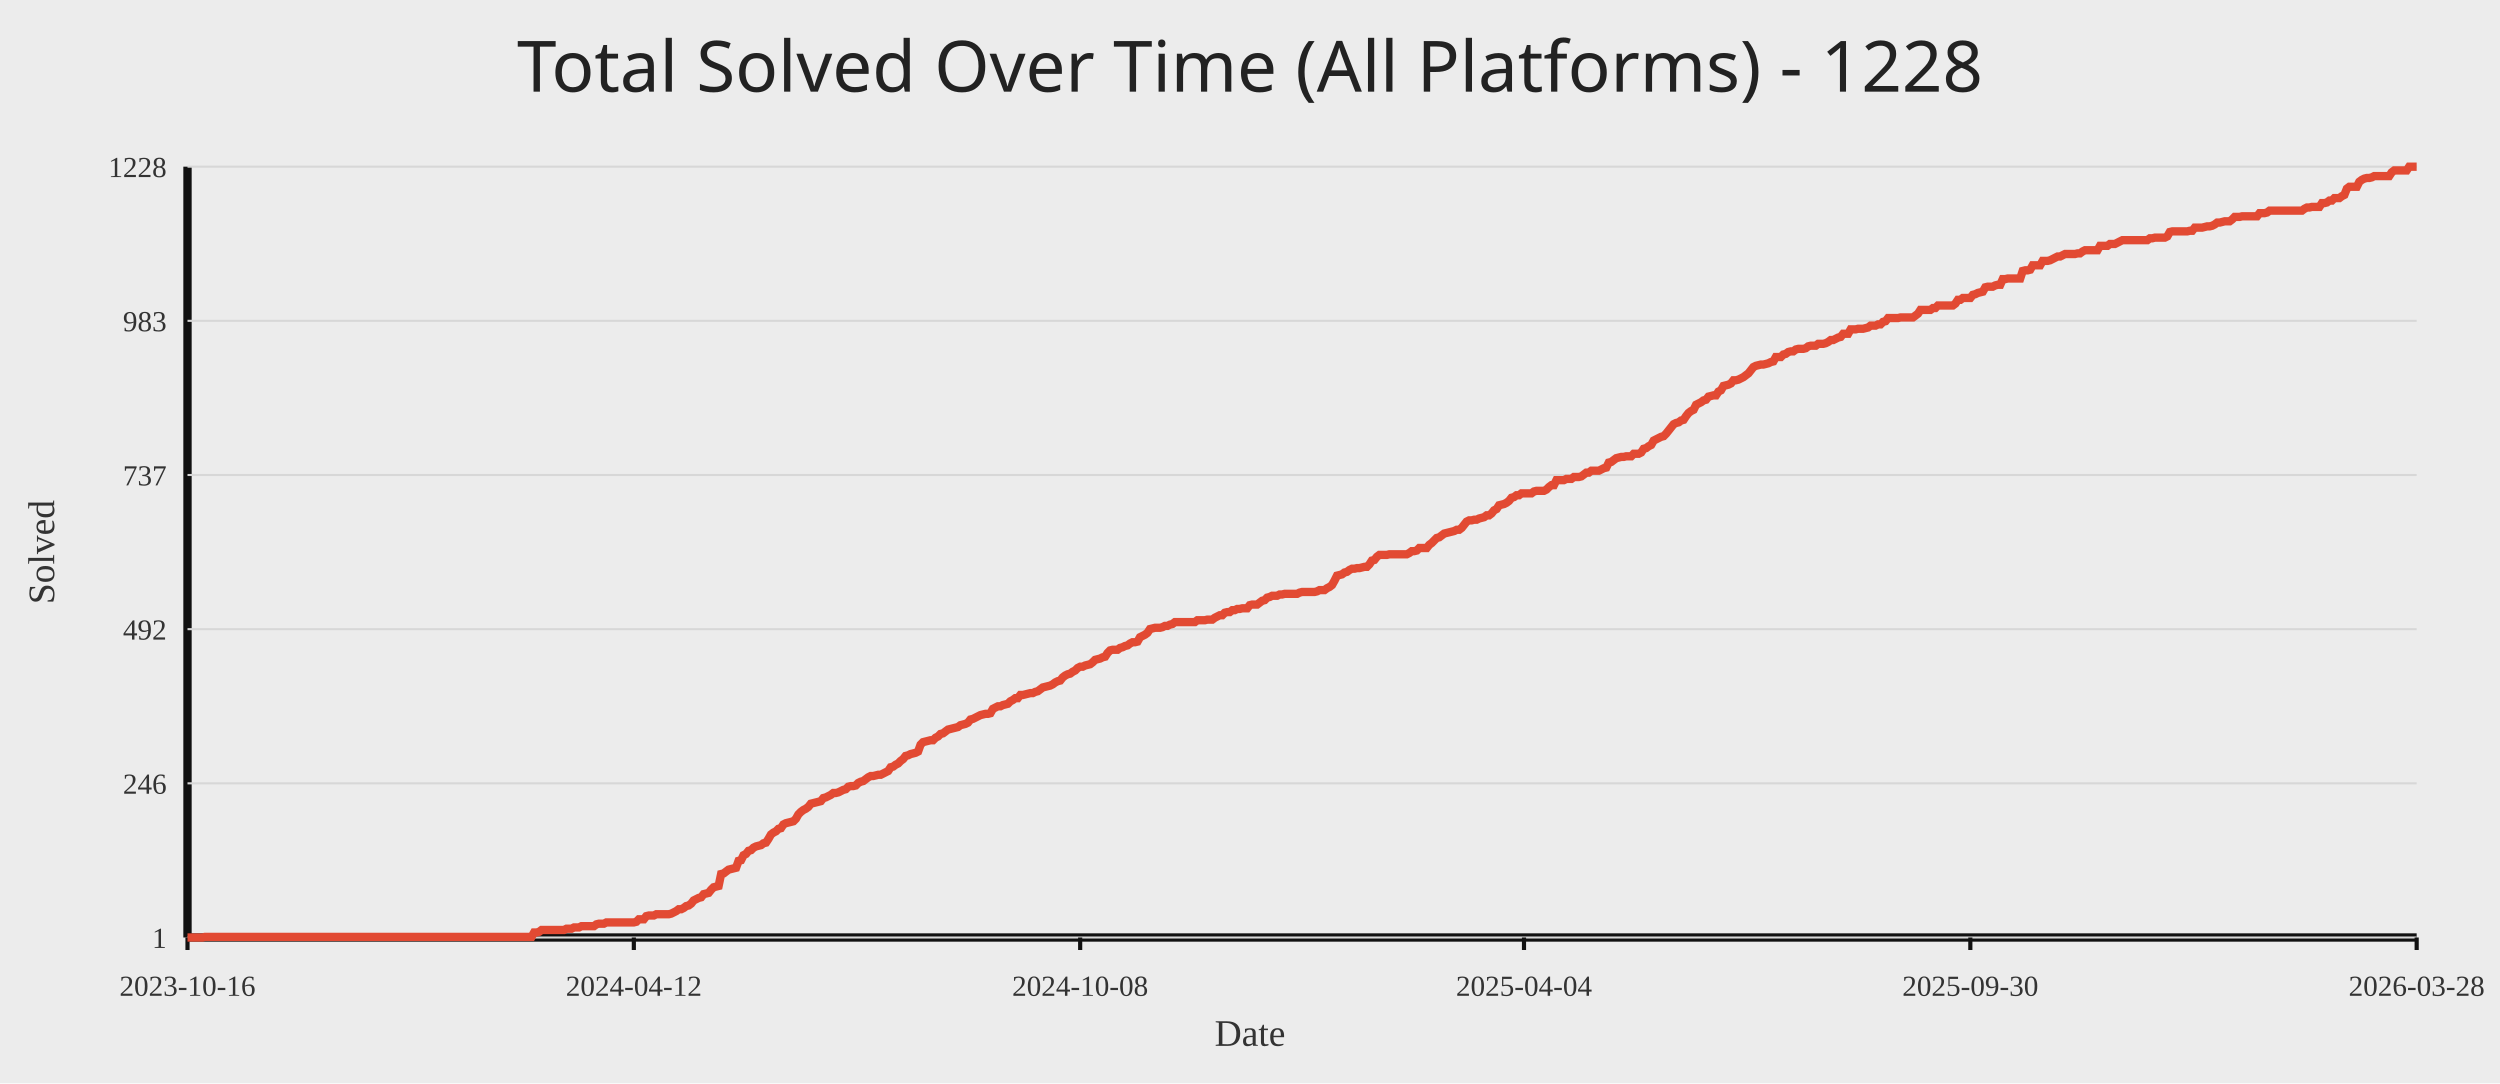
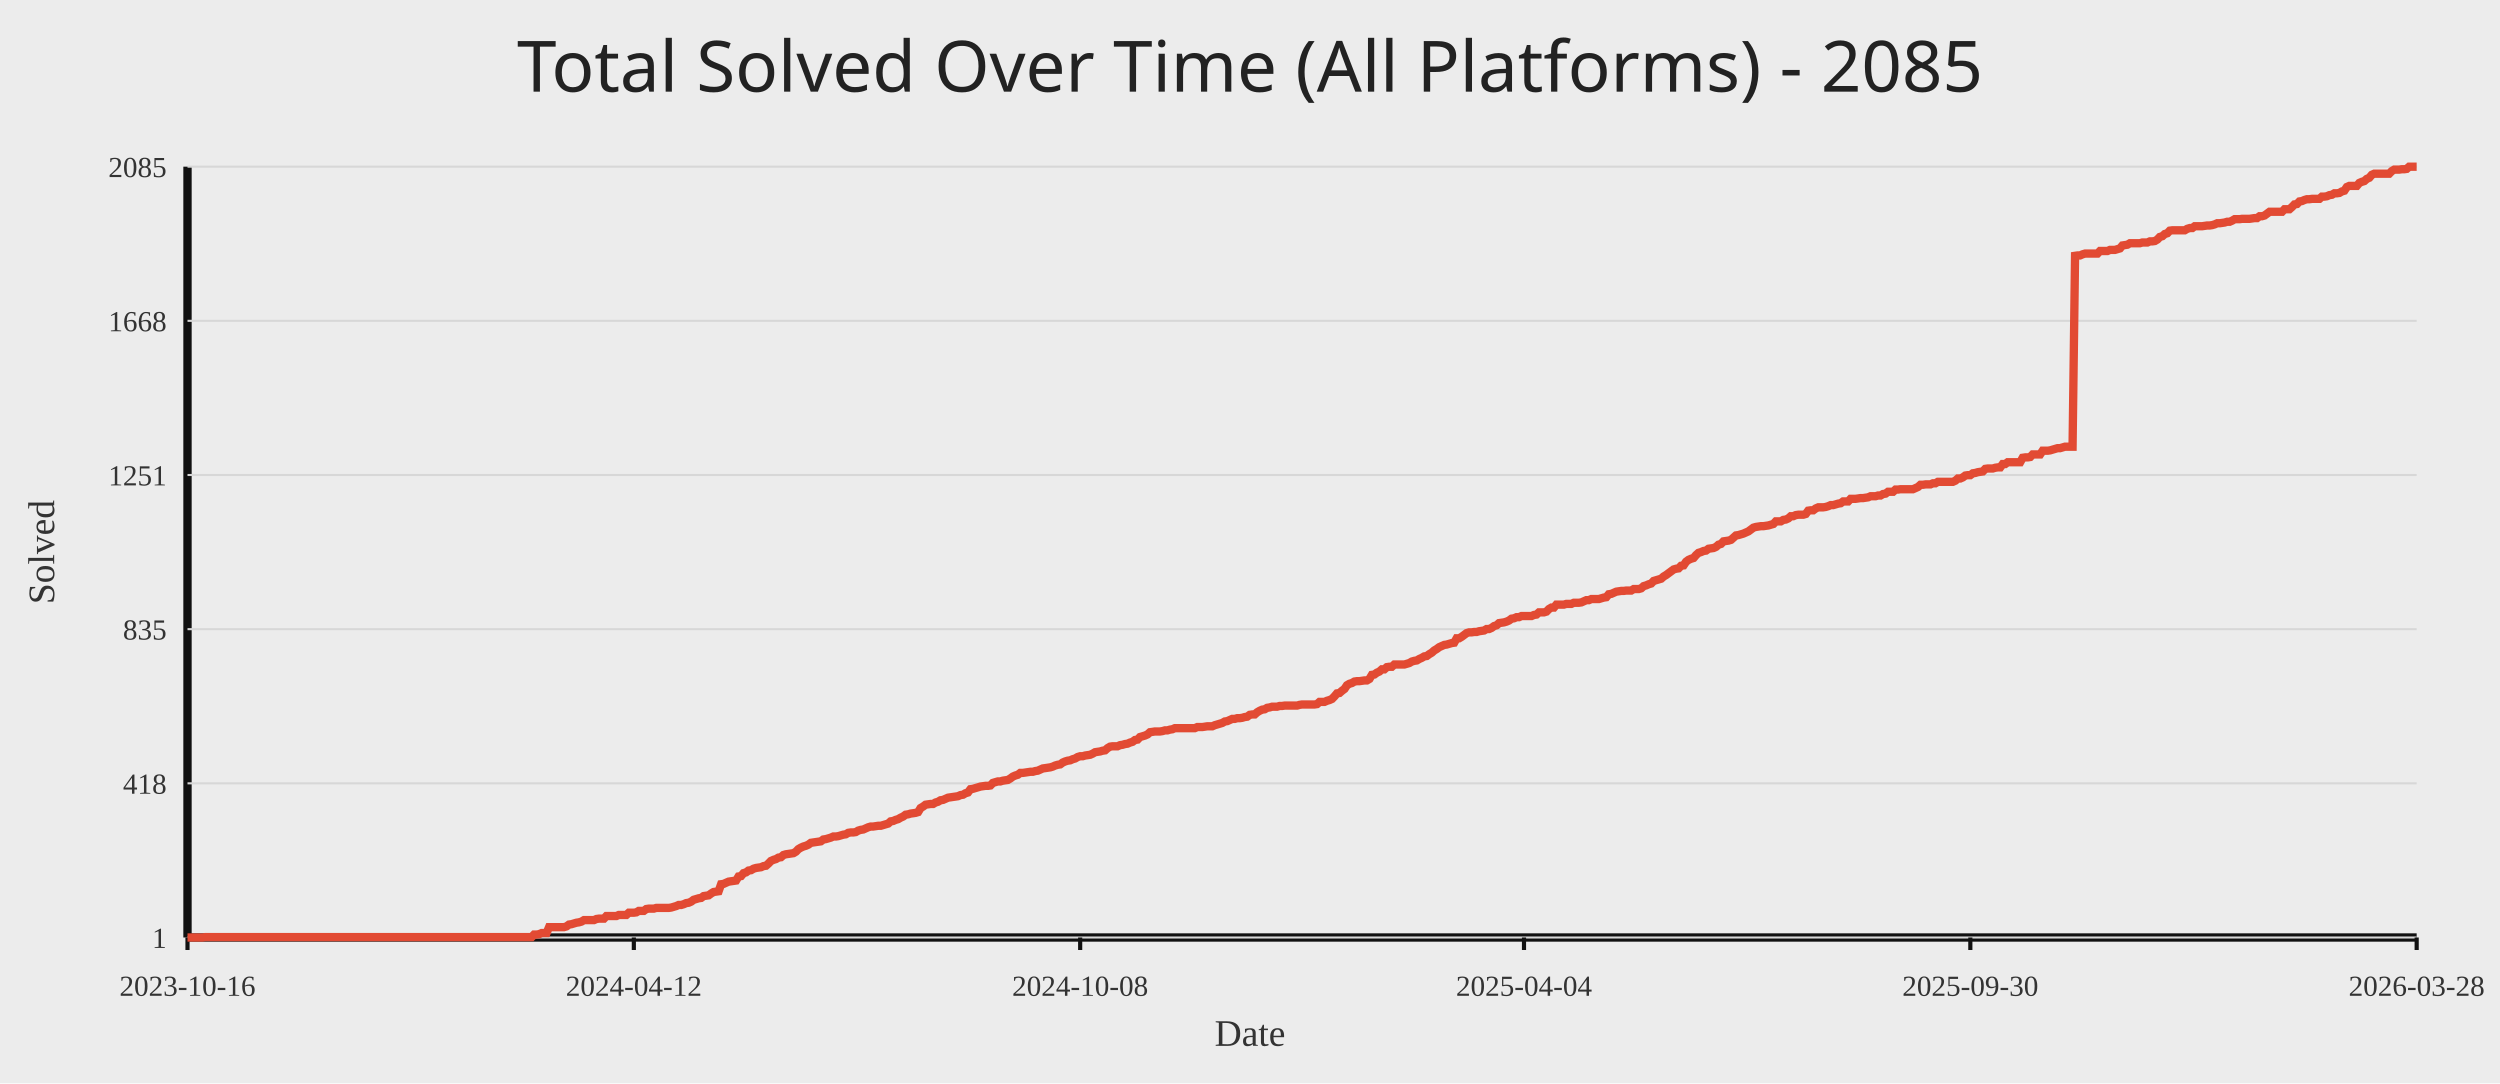
<svg xmlns="http://www.w3.org/2000/svg" width="1200" height="520">
  <rect width="100%" height="100%" fill="#ececec" />
-   <text x="50%" y="44" text-anchor="middle" fill="#222" font-size="34" font-family="Comic Sans MS, Segoe UI">Total Solved Over Time (All Platforms) - 1228</text>
+   <text x="50%" y="44" text-anchor="middle" fill="#222" font-size="34" font-family="Comic Sans MS, Segoe UI">Total Solved Over Time (All Platforms) - 2085</text>
  <line x1="90" y1="450" x2="1160" y2="450" stroke="#111" stroke-width="4" />
  <line x1="90" y1="80" x2="90" y2="450" stroke="#111" stroke-width="4" />
  <line x1="90" y1="450.00" x2="1160" y2="450.00" stroke="#d7d7d7" stroke-width="1" />
  <text x="80" y="455.00" text-anchor="end" fill="#333" font-size="14">1</text>
  <line x1="90" y1="376.00" x2="1160" y2="376.00" stroke="#d7d7d7" stroke-width="1" />
-   <text x="80" y="381.00" text-anchor="end" fill="#333" font-size="14">246</text>
+   <text x="80" y="381.00" text-anchor="end" fill="#333" font-size="14">418</text>
  <line x1="90" y1="302.00" x2="1160" y2="302.00" stroke="#d7d7d7" stroke-width="1" />
-   <text x="80" y="307.00" text-anchor="end" fill="#333" font-size="14">492</text>
+   <text x="80" y="307.00" text-anchor="end" fill="#333" font-size="14">835</text>
  <line x1="90" y1="228.00" x2="1160" y2="228.00" stroke="#d7d7d7" stroke-width="1" />
-   <text x="80" y="233.00" text-anchor="end" fill="#333" font-size="14">737</text>
+   <text x="80" y="233.00" text-anchor="end" fill="#333" font-size="14">1251</text>
  <line x1="90" y1="154.00" x2="1160" y2="154.00" stroke="#d7d7d7" stroke-width="1" />
-   <text x="80" y="159.00" text-anchor="end" fill="#333" font-size="14">983</text>
+   <text x="80" y="159.00" text-anchor="end" fill="#333" font-size="14">1668</text>
  <line x1="90" y1="80.00" x2="1160" y2="80.00" stroke="#d7d7d7" stroke-width="1" />
-   <text x="80" y="85.00" text-anchor="end" fill="#333" font-size="14">1228</text>
+   <text x="80" y="85.00" text-anchor="end" fill="#333" font-size="14">2085</text>
  <line x1="90.00" y1="450" x2="90.00" y2="456" stroke="#111" stroke-width="2" />
  <text x="90.00" y="478" text-anchor="middle" fill="#333" font-size="14">2023-10-16</text>
  <line x1="304.24" y1="450" x2="304.24" y2="456" stroke="#111" stroke-width="2" />
  <text x="304.24" y="478" text-anchor="middle" fill="#333" font-size="14">2024-04-12</text>
  <line x1="518.48" y1="450" x2="518.48" y2="456" stroke="#111" stroke-width="2" />
  <text x="518.48" y="478" text-anchor="middle" fill="#333" font-size="14">2024-10-08</text>
  <line x1="731.52" y1="450" x2="731.52" y2="456" stroke="#111" stroke-width="2" />
  <text x="731.52" y="478" text-anchor="middle" fill="#333" font-size="14">2025-04-04</text>
  <line x1="945.76" y1="450" x2="945.76" y2="456" stroke="#111" stroke-width="2" />
  <text x="945.76" y="478" text-anchor="middle" fill="#333" font-size="14">2025-09-30</text>
  <line x1="1160.00" y1="450" x2="1160.00" y2="456" stroke="#111" stroke-width="2" />
  <text x="1160.00" y="478" text-anchor="middle" fill="#333" font-size="14">2026-03-28</text>
-   <polyline fill="none" stroke="#e24a33" stroke-width="4" points="90.00,450.00 91.20,450.00 92.39,450.00 93.59,450.00 94.79,450.00 95.98,450.00 97.18,450.00 98.38,449.70 99.57,449.70 100.77,449.70 101.97,449.70 103.17,449.70 104.36,449.70 105.56,449.70 106.76,449.70 107.95,449.70 109.15,449.70 110.35,449.70 111.54,449.70 112.74,449.70 113.94,449.70 115.13,449.70 116.33,449.70 117.53,449.70 118.72,449.70 119.92,449.70 121.12,449.70 122.32,449.70 123.51,449.70 124.71,449.70 125.91,449.70 127.10,449.70 128.30,449.70 129.50,449.70 130.69,449.70 131.89,449.70 133.09,449.70 134.28,449.70 135.48,449.70 136.68,449.70 137.87,449.70 139.07,449.70 140.27,449.70 141.47,449.70 142.66,449.70 143.86,449.70 145.06,449.70 146.25,449.70 147.45,449.70 148.65,449.70 149.84,449.70 151.04,449.70 152.24,449.70 153.43,449.70 154.63,449.70 155.83,449.70 157.02,449.70 158.22,449.70 159.42,449.70 160.62,449.70 161.81,449.70 163.01,449.70 164.21,449.70 165.40,449.70 166.60,449.70 167.80,449.70 168.99,449.70 170.19,449.70 171.39,449.70 172.58,449.70 173.78,449.70 174.98,449.70 176.17,449.70 177.37,449.70 178.57,449.70 179.77,449.70 180.96,449.70 182.16,449.70 183.36,449.70 184.55,449.70 185.75,449.70 186.95,449.70 188.14,449.70 189.34,449.70 190.54,449.70 191.73,449.70 192.93,449.70 194.13,449.70 195.32,449.70 196.52,449.70 197.72,449.70 198.91,449.70 200.11,449.70 201.31,449.70 202.51,449.70 203.70,449.70 204.90,449.70 206.10,449.70 207.29,449.70 208.49,449.70 209.69,449.70 210.88,449.70 212.08,449.70 213.28,449.70 214.47,449.70 215.67,449.70 216.87,449.70 218.06,449.70 219.26,449.70 220.46,449.70 221.66,449.70 222.85,449.70 224.05,449.70 225.25,449.70 226.44,449.70 227.64,449.70 228.84,449.70 230.03,449.70 231.23,449.70 232.43,449.70 233.62,449.70 234.82,449.70 236.02,449.70 237.21,449.70 238.41,449.70 239.61,449.70 240.81,449.70 242.00,449.70 243.20,449.70 244.40,449.70 245.59,449.70 246.79,449.70 247.99,449.70 249.18,449.70 250.38,449.70 251.58,449.70 252.77,449.70 253.97,449.70 255.17,449.70 256.36,447.59 257.56,447.59 258.76,447.29 259.96,446.38 261.15,446.38 262.35,446.38 263.55,446.38 264.74,446.38 265.94,446.38 267.14,446.38 268.33,446.38 269.53,446.38 270.73,446.38 271.92,445.78 273.12,445.78 274.32,445.78 275.51,445.18 276.71,445.18 277.91,445.18 279.11,444.57 280.30,444.57 281.50,444.57 282.70,444.57 283.89,444.57 285.09,444.57 286.29,443.67 287.48,443.37 288.68,443.37 289.88,443.37 291.07,442.76 292.27,442.76 293.47,442.76 294.66,442.76 295.86,442.76 297.06,442.76 298.26,442.76 299.45,442.76 300.65,442.76 301.85,442.76 303.04,442.76 304.24,442.76 305.44,442.46 306.63,441.26 307.83,441.26 309.03,441.26 310.22,439.75 311.42,439.45 312.62,439.45 313.81,439.45 315.01,438.84 316.21,438.84 317.40,438.84 318.60,438.84 319.80,438.84 321.00,438.84 322.19,438.54 323.39,437.94 324.59,437.33 325.78,436.43 326.98,436.43 328.18,435.83 329.37,434.92 330.57,434.62 331.77,433.72 332.96,432.21 334.16,431.61 335.36,431.00 336.55,430.70 337.75,429.19 338.95,428.89 340.15,428.59 341.34,427.08 342.54,425.88 343.74,425.57 344.93,425.27 346.13,419.54 347.33,419.24 348.52,418.34 349.72,417.43 350.92,417.13 352.11,416.83 353.31,416.53 354.51,413.21 355.70,412.91 356.90,410.50 358.10,409.89 359.30,408.39 360.49,408.08 361.69,406.88 362.89,406.28 364.08,405.97 365.28,405.67 366.48,404.77 367.67,404.47 368.87,402.66 370.07,400.55 371.26,399.64 372.46,399.04 373.66,397.83 374.85,397.53 376.05,395.72 377.25,395.12 378.45,394.82 379.64,394.52 380.84,394.21 382.04,393.01 383.23,390.90 384.43,389.69 385.63,388.79 386.82,388.18 388.02,387.28 389.22,385.77 390.41,385.47 391.61,385.17 392.81,384.87 394.00,384.56 395.20,383.06 396.40,382.75 397.60,382.15 398.79,381.55 399.99,380.64 401.19,380.64 402.38,380.34 403.58,379.74 404.78,379.14 405.97,378.83 407.17,377.63 408.37,377.33 409.56,377.33 410.76,377.03 411.96,375.82 413.15,375.22 414.35,374.91 415.55,374.01 416.74,373.11 417.94,372.50 419.14,372.50 420.34,372.20 421.53,371.90 422.73,371.90 423.93,371.30 425.12,370.69 426.32,370.09 427.52,368.28 428.71,367.98 429.91,367.07 431.11,366.47 432.30,365.26 433.50,364.36 434.70,362.85 435.89,362.55 437.09,361.95 438.29,361.65 439.49,361.34 440.68,360.74 441.88,357.42 443.08,356.22 444.27,355.92 445.47,355.62 446.67,355.31 447.86,355.31 449.06,354.11 450.26,353.50 451.45,352.30 452.65,352.00 453.85,351.09 455.04,350.19 456.24,349.89 457.44,349.58 458.64,349.28 459.83,348.98 461.03,348.08 462.23,347.78 463.42,347.47 464.62,346.87 465.82,345.36 467.01,345.06 468.21,344.46 469.41,343.85 470.60,343.25 471.80,342.95 473.00,342.65 474.19,342.65 475.39,342.35 476.59,340.24 477.79,339.63 478.98,339.03 480.18,339.03 481.38,338.43 482.57,338.13 483.77,337.82 484.97,336.62 486.16,336.01 487.36,335.11 488.56,335.11 489.75,333.60 490.95,333.60 492.15,333.30 493.34,333.00 494.54,332.70 495.74,332.70 496.94,332.09 498.13,331.79 499.33,330.89 500.53,329.98 501.72,329.68 502.92,329.38 504.12,329.08 505.31,328.48 506.51,327.57 507.71,326.97 508.90,326.67 510.10,325.16 511.30,324.25 512.49,323.65 513.69,323.35 514.89,322.44 516.09,321.84 517.28,320.64 518.48,320.03 519.68,320.03 520.87,319.43 522.07,319.13 523.27,318.83 524.46,317.92 525.66,316.72 526.86,316.41 528.05,316.11 529.25,315.51 530.45,315.21 531.64,313.40 532.84,312.19 534.04,311.89 535.23,311.89 536.43,311.89 537.63,310.99 538.83,310.68 540.02,310.08 541.22,309.78 542.42,308.88 543.61,308.27 544.81,308.27 546.01,307.97 547.20,305.86 548.40,305.26 549.60,304.65 550.79,303.75 551.99,301.94 553.19,301.64 554.38,301.34 555.58,301.34 556.78,301.34 557.98,301.04 559.17,300.43 560.37,300.43 561.57,299.83 562.76,299.53 563.96,298.62 565.16,298.62 566.35,298.62 567.55,298.62 568.75,298.62 569.94,298.62 571.14,298.62 572.34,298.62 573.53,298.62 574.73,297.72 575.93,297.72 577.13,297.72 578.32,297.72 579.52,297.42 580.72,297.42 581.91,297.42 583.11,296.51 584.31,295.91 585.50,295.31 586.70,295.31 587.90,294.10 589.09,293.80 590.29,293.80 591.49,292.89 592.68,292.89 593.88,292.29 595.08,292.29 596.28,291.99 597.47,291.99 598.67,291.99 599.87,290.48 601.06,290.18 602.26,290.18 603.46,290.18 604.65,289.27 605.85,288.37 607.05,288.07 608.24,286.86 609.44,286.56 610.64,285.96 611.83,285.96 613.03,285.96 614.23,285.35 615.43,285.35 616.62,285.05 617.82,285.05 619.02,285.05 620.21,285.05 621.41,285.05 622.61,285.05 623.80,284.45 625.00,284.15 626.20,284.15 627.39,284.15 628.59,284.15 629.79,284.15 630.98,284.15 632.18,283.85 633.38,283.24 634.57,283.24 635.77,283.24 636.97,282.34 638.17,281.74 639.36,280.83 640.56,278.72 641.76,276.31 642.95,276.01 644.15,275.70 645.35,274.80 646.54,274.50 647.74,273.59 648.94,272.99 650.13,272.99 651.33,272.69 652.53,272.69 653.72,272.39 654.92,272.09 656.12,272.09 657.32,270.88 658.51,269.07 659.71,268.77 660.91,267.26 662.10,266.36 663.30,266.36 664.50,266.36 665.69,266.36 666.89,266.06 668.09,266.06 669.28,266.06 670.48,266.06 671.68,266.06 672.87,266.06 674.07,266.06 675.27,266.06 676.47,265.45 677.66,264.55 678.86,264.55 680.06,264.25 681.25,263.04 682.45,263.04 683.65,263.04 684.84,263.04 686.04,261.53 687.24,260.63 688.43,259.42 689.63,258.22 690.83,257.91 692.02,257.01 693.22,256.10 694.42,255.80 695.62,255.50 696.81,255.20 698.01,254.90 699.21,254.30 700.40,254.30 701.60,253.39 702.80,251.88 703.99,250.37 705.19,249.77 706.39,249.77 707.58,249.47 708.78,249.47 709.98,248.87 711.17,248.57 712.37,248.26 713.57,247.36 714.77,247.36 715.96,246.45 717.16,244.95 718.36,244.34 719.55,242.53 720.75,242.23 721.95,241.93 723.14,241.33 724.34,240.42 725.54,238.92 726.73,238.61 727.93,237.71 729.13,237.71 730.32,236.81 731.52,236.81 732.72,236.81 733.91,236.81 735.11,236.81 736.31,235.90 737.51,235.60 738.70,235.60 739.90,235.60 741.10,235.60 742.29,235.00 743.49,233.79 744.69,232.89 745.88,232.89 747.08,230.47 748.28,230.47 749.47,230.47 750.67,230.47 751.87,229.87 753.06,229.87 754.26,229.87 755.46,228.96 756.66,228.96 757.85,228.96 759.05,228.66 760.25,227.76 761.44,226.85 762.64,226.85 763.84,225.95 765.03,225.95 766.23,225.95 767.43,225.95 768.62,225.35 769.82,224.74 771.02,224.44 772.21,222.03 773.41,221.73 774.61,220.82 775.81,219.92 777.00,219.62 778.20,219.32 779.40,219.32 780.59,219.01 781.79,219.01 782.99,219.01 784.18,217.81 785.38,217.81 786.58,217.81 787.77,217.20 788.97,215.40 790.17,215.09 791.36,214.19 792.56,213.59 793.76,211.48 794.96,210.87 796.15,210.27 797.35,209.67 798.55,209.36 799.74,208.16 800.94,206.65 802.14,205.14 803.33,203.63 804.53,203.03 805.73,202.73 806.92,201.83 808.12,201.52 809.32,199.71 810.51,198.21 811.71,197.30 812.91,196.70 814.11,194.29 815.30,193.68 816.50,193.08 817.70,192.18 818.89,191.87 820.09,190.37 821.29,190.07 822.48,189.76 823.68,189.76 824.88,187.95 826.07,187.35 827.27,185.24 828.47,184.94 829.66,184.64 830.86,184.03 832.06,182.53 833.26,182.53 834.45,182.22 835.65,181.62 836.85,181.02 838.04,180.11 839.24,179.21 840.44,177.70 841.63,176.19 842.83,175.59 844.03,175.29 845.22,174.99 846.42,174.99 847.62,174.69 848.81,174.38 850.01,173.78 851.21,173.48 852.40,171.37 853.60,171.37 854.80,171.37 856.00,170.16 857.19,169.86 858.39,168.96 859.59,168.66 860.78,168.66 861.98,167.75 863.18,167.45 864.37,167.45 865.57,167.45 866.77,167.15 867.96,166.24 869.16,165.94 870.36,165.94 871.55,165.94 872.75,165.04 873.95,165.04 875.15,165.04 876.34,164.74 877.54,164.13 878.74,163.23 879.93,163.23 881.13,162.62 882.33,162.02 883.52,161.72 884.72,160.21 885.92,160.21 887.11,160.21 888.31,158.10 889.51,158.10 890.70,158.10 891.90,157.80 893.10,157.80 894.30,157.80 895.49,157.50 896.69,157.20 897.89,156.29 899.08,156.29 900.28,156.29 901.48,155.69 902.67,155.69 903.87,154.48 905.07,154.18 906.26,152.67 907.46,152.67 908.66,152.67 909.85,152.67 911.05,152.67 912.25,152.37 913.45,152.37 914.64,152.37 915.84,152.37 917.04,152.37 918.23,152.37 919.43,151.47 920.63,150.56 921.82,148.75 923.02,148.75 924.22,148.75 925.41,148.75 926.61,148.75 927.81,147.85 929.00,147.85 930.20,146.64 931.40,146.64 932.60,146.64 933.79,146.64 934.99,146.64 936.19,146.64 937.38,146.64 938.58,145.74 939.78,143.93 940.97,143.93 942.17,143.02 943.37,143.02 944.56,143.02 945.76,143.02 946.96,141.52 948.15,141.21 949.35,140.61 950.55,140.31 951.74,140.01 952.94,137.90 954.14,137.60 955.34,137.60 956.53,137.60 957.73,136.99 958.93,136.69 960.12,136.69 961.32,133.98 962.52,133.98 963.71,133.68 964.91,133.68 966.11,133.68 967.30,133.68 968.50,133.68 969.70,133.68 970.89,130.06 972.09,129.76 973.29,129.76 974.49,129.45 975.68,127.34 976.88,127.34 978.08,127.34 979.27,127.34 980.47,125.23 981.67,125.23 982.86,125.23 984.06,124.93 985.26,124.33 986.45,123.72 987.65,123.12 988.85,123.12 990.04,122.52 991.24,121.92 992.44,121.92 993.64,121.92 994.83,121.92 996.03,121.92 997.23,121.61 998.42,121.61 999.62,120.71 1000.82,120.11 1002.01,120.11 1003.21,120.11 1004.41,120.11 1005.60,120.11 1006.80,120.11 1008.00,118.00 1009.19,118.00 1010.39,118.00 1011.59,118.00 1012.79,117.09 1013.98,117.09 1015.18,117.09 1016.38,116.49 1017.57,115.88 1018.77,115.28 1019.97,115.28 1021.16,115.28 1022.36,115.28 1023.56,115.28 1024.75,115.28 1025.95,115.28 1027.15,115.28 1028.34,115.28 1029.54,115.28 1030.74,115.28 1031.94,114.38 1033.13,114.38 1034.33,114.07 1035.53,114.07 1036.72,114.07 1037.92,114.07 1039.12,114.07 1040.31,113.47 1041.51,111.36 1042.71,111.06 1043.90,111.06 1045.10,111.06 1046.30,111.06 1047.49,111.06 1048.69,111.06 1049.89,111.06 1051.09,110.76 1052.28,110.76 1053.48,109.25 1054.68,109.25 1055.87,109.25 1057.07,109.25 1058.27,108.95 1059.46,108.65 1060.66,108.65 1061.86,108.35 1063.05,107.74 1064.25,106.84 1065.45,106.84 1066.64,106.54 1067.84,106.23 1069.04,106.23 1070.23,106.23 1071.43,105.33 1072.63,104.12 1073.83,104.12 1075.02,104.12 1076.22,103.82 1077.42,103.82 1078.61,103.82 1079.81,103.82 1081.01,103.82 1082.20,103.82 1083.40,103.82 1084.60,102.31 1085.79,102.31 1086.99,102.31 1088.19,102.01 1089.38,101.11 1090.58,101.11 1091.78,101.11 1092.98,101.11 1094.17,101.11 1095.37,101.11 1096.57,101.11 1097.76,101.11 1098.96,101.11 1100.16,101.11 1101.35,101.11 1102.55,101.11 1103.75,101.11 1104.94,101.11 1106.14,100.20 1107.34,99.60 1108.53,99.60 1109.73,99.30 1110.93,99.30 1112.13,99.30 1113.32,99.30 1114.52,97.49 1115.72,97.49 1116.91,97.19 1118.11,96.28 1119.31,96.28 1120.50,95.08 1121.70,95.08 1122.90,95.08 1124.09,94.17 1125.29,93.57 1126.49,90.55 1127.68,89.65 1128.88,89.65 1130.08,89.65 1131.28,89.65 1132.47,87.24 1133.67,86.33 1134.87,85.73 1136.06,85.43 1137.26,85.43 1138.46,85.13 1139.65,84.52 1140.85,84.52 1142.05,84.52 1143.24,84.52 1144.44,84.52 1145.64,84.52 1146.83,84.52 1148.03,82.71 1149.23,81.81 1150.43,81.81 1151.62,81.81 1152.82,81.81 1154.02,81.81 1155.21,81.81 1156.41,80.00 1157.61,80.00 1158.80,80.00 1160.00,80.00" />
+   <polyline fill="none" stroke="#e24a33" stroke-width="4" points="90.00,450.00 91.20,450.00 92.39,450.00 93.59,450.00 94.79,450.00 95.98,450.00 97.18,450.00 98.38,449.82 99.57,449.82 100.77,449.82 101.97,449.82 103.17,449.82 104.36,449.82 105.56,449.82 106.76,449.82 107.95,449.82 109.15,449.82 110.35,449.82 111.54,449.82 112.74,449.82 113.94,449.82 115.13,449.82 116.33,449.82 117.53,449.82 118.72,449.82 119.92,449.82 121.12,449.82 122.32,449.82 123.51,449.82 124.71,449.82 125.91,449.82 127.10,449.82 128.30,449.82 129.50,449.82 130.69,449.82 131.89,449.82 133.09,449.82 134.28,449.82 135.48,449.82 136.68,449.82 137.87,449.82 139.07,449.82 140.27,449.82 141.47,449.82 142.66,449.82 143.86,449.82 145.06,449.82 146.25,449.82 147.45,449.82 148.65,449.82 149.84,449.82 151.04,449.82 152.24,449.82 153.43,449.82 154.63,449.82 155.83,449.82 157.02,449.82 158.22,449.82 159.42,449.82 160.62,449.82 161.81,449.82 163.01,449.82 164.21,449.82 165.40,449.82 166.60,449.82 167.80,449.82 168.99,449.82 170.19,449.82 171.39,449.82 172.58,449.82 173.78,449.82 174.98,449.82 176.17,449.82 177.37,449.82 178.57,449.82 179.77,449.82 180.96,449.82 182.16,449.82 183.36,449.82 184.55,449.82 185.75,449.82 186.95,449.82 188.14,449.82 189.34,449.82 190.54,449.82 191.73,449.82 192.93,449.82 194.13,449.82 195.32,449.82 196.52,449.82 197.72,449.82 198.91,449.82 200.11,449.82 201.31,449.82 202.51,449.82 203.70,449.82 204.90,449.82 206.10,449.82 207.29,449.82 208.49,449.82 209.69,449.82 210.88,449.82 212.08,449.82 213.28,449.82 214.47,449.82 215.67,449.82 216.87,449.82 218.06,449.82 219.26,449.82 220.46,449.82 221.66,449.82 222.85,449.82 224.05,449.82 225.25,449.82 226.44,449.82 227.64,449.82 228.84,449.82 230.03,449.82 231.23,449.82 232.43,449.82 233.62,449.82 234.82,449.82 236.02,449.82 237.21,449.82 238.41,449.82 239.61,449.82 240.81,449.82 242.00,449.82 243.20,449.82 244.40,449.82 245.59,449.82 246.79,449.82 247.99,449.82 249.18,449.82 250.38,449.82 251.58,449.82 252.77,449.82 253.97,449.82 255.17,449.82 256.36,448.58 257.56,448.58 258.76,448.40 259.96,447.87 261.15,447.87 262.35,447.87 263.55,445.03 264.74,445.03 265.94,445.03 267.14,445.03 268.33,445.03 269.53,445.03 270.73,445.03 271.92,444.67 273.12,443.79 274.32,443.61 275.51,443.25 276.71,442.90 277.91,442.72 279.11,442.37 280.30,441.66 281.50,441.66 282.70,441.66 283.89,441.66 285.09,441.66 286.29,441.12 287.48,440.95 288.68,440.95 289.88,440.95 291.07,439.70 292.27,439.70 293.47,439.70 294.66,439.70 295.86,439.70 297.06,439.17 298.26,439.17 299.45,439.17 300.65,439.17 301.85,438.10 303.04,438.10 304.24,438.10 305.44,437.93 306.63,437.22 307.83,437.22 309.03,437.22 310.22,436.33 311.42,436.15 312.62,436.15 313.81,436.15 315.01,435.80 316.21,435.80 317.40,435.80 318.60,435.80 319.80,435.80 321.00,435.80 322.19,435.62 323.39,435.26 324.59,434.91 325.78,434.38 326.98,434.38 328.18,434.02 329.37,433.49 330.57,433.31 331.77,432.78 332.96,431.89 334.16,431.54 335.36,431.18 336.55,431.00 337.75,430.12 338.95,429.94 340.15,429.76 341.34,428.87 342.54,428.16 343.74,427.98 344.93,427.81 346.13,424.43 347.33,424.26 348.52,423.72 349.72,423.19 350.92,423.01 352.11,422.84 353.31,422.66 354.51,420.71 355.70,420.53 356.90,419.11 358.10,418.75 359.30,417.86 360.49,417.69 361.69,416.98 362.89,416.62 364.08,416.44 365.28,416.27 366.48,415.73 367.67,415.56 368.87,414.49 370.07,413.25 371.26,412.72 372.46,412.36 373.66,411.65 374.85,411.47 376.05,410.41 377.25,410.05 378.45,409.88 379.64,409.70 380.84,409.52 382.04,408.81 383.23,407.57 384.43,406.86 385.63,406.32 386.82,405.97 388.02,405.44 389.22,404.55 390.41,404.37 391.61,404.19 392.81,404.02 394.00,403.84 395.20,402.95 396.40,402.77 397.60,402.42 398.79,402.06 399.99,401.53 401.19,401.53 402.38,401.35 403.58,401.00 404.78,400.64 405.97,400.47 407.17,399.76 408.37,399.58 409.56,399.58 410.76,399.40 411.96,398.69 413.15,398.33 414.35,398.16 415.55,397.62 416.74,397.09 417.94,396.74 419.14,396.74 420.34,396.56 421.53,396.38 422.73,396.38 423.93,396.03 425.12,395.67 426.32,395.32 427.52,394.25 428.71,394.07 429.91,393.54 431.11,393.19 432.30,392.48 433.50,391.94 434.70,391.06 435.89,390.88 437.09,390.52 438.29,390.35 439.49,390.17 440.68,389.81 441.88,387.86 443.08,387.15 444.27,386.26 445.47,386.08 446.67,385.91 447.86,385.91 449.06,385.20 450.26,384.84 451.45,384.13 452.65,383.95 453.85,383.42 455.04,382.89 456.24,382.71 457.44,382.53 458.64,382.36 459.83,382.18 461.03,381.65 462.23,381.47 463.42,380.76 464.62,380.40 465.82,378.81 467.01,378.63 468.21,378.27 469.41,377.92 470.60,377.56 471.80,377.38 473.00,377.21 474.19,377.21 475.39,377.03 476.59,375.79 477.79,375.43 478.98,375.08 480.18,375.08 481.38,374.72 482.57,374.54 483.77,374.37 484.97,373.66 486.16,372.77 487.36,372.24 488.56,371.88 489.75,370.99 490.95,370.99 492.15,370.82 493.34,370.64 494.54,370.46 495.74,370.46 496.94,370.11 498.13,369.93 499.33,369.40 500.53,368.86 501.72,368.69 502.92,368.51 504.12,368.33 505.31,367.98 506.51,367.44 507.71,367.09 508.90,366.91 510.10,366.02 511.30,365.49 512.49,365.13 513.69,364.96 514.89,364.42 516.09,364.07 517.28,363.36 518.48,363.00 519.68,363.00 520.87,362.65 522.07,362.47 523.27,362.29 524.46,361.76 525.66,361.05 526.86,360.87 528.05,360.70 529.25,360.34 530.45,360.16 531.64,359.10 532.84,358.39 534.04,358.21 535.23,358.21 536.43,358.21 537.63,357.68 538.83,357.50 540.02,357.14 541.22,356.97 542.42,356.43 543.61,356.08 544.81,355.19 546.01,355.01 547.20,353.77 548.40,353.42 549.60,353.06 550.79,352.53 551.99,351.46 553.19,351.29 554.38,351.11 555.58,351.11 556.78,351.11 557.98,350.93 559.17,350.58 560.37,350.58 561.57,350.22 562.76,350.04 563.96,349.51 565.16,349.51 566.35,349.51 567.55,349.51 568.75,349.51 569.94,349.51 571.14,349.51 572.34,349.51 573.53,349.51 574.73,348.98 575.93,348.98 577.13,348.98 578.32,348.80 579.52,348.62 580.72,348.62 581.91,348.62 583.11,348.09 584.31,347.74 585.50,347.38 586.70,347.02 587.90,346.31 589.09,346.14 590.29,345.60 591.49,345.07 592.68,345.07 593.88,344.72 595.08,344.72 596.28,344.54 597.47,344.18 598.67,344.01 599.87,343.12 601.06,342.94 602.26,342.94 603.46,341.88 604.65,341.17 605.85,340.63 607.05,340.46 608.24,339.75 609.44,339.57 610.64,339.21 611.83,339.21 613.03,339.21 614.23,338.86 615.43,338.86 616.62,338.68 617.82,338.68 619.02,338.68 620.21,338.68 621.41,338.68 622.61,338.68 623.80,338.33 625.00,338.15 626.20,338.15 627.39,338.15 628.59,338.15 629.79,338.15 630.98,338.15 632.18,337.97 633.38,336.90 634.57,336.90 635.77,336.90 636.97,336.37 638.17,336.02 639.36,335.48 640.56,334.24 641.76,332.82 642.95,332.64 644.15,331.58 645.35,330.69 646.54,328.92 647.74,328.21 648.94,327.85 650.13,327.14 651.33,326.96 652.53,326.96 653.72,326.79 654.92,326.61 656.12,326.61 657.32,325.90 658.51,323.94 659.71,323.77 660.91,322.88 662.10,322.35 663.30,321.28 664.50,321.28 665.69,320.22 666.89,320.04 668.09,320.04 669.28,318.97 670.48,318.97 671.68,318.97 672.87,318.97 674.07,318.97 675.27,318.62 676.47,318.26 677.66,317.55 678.86,317.20 680.06,317.02 681.25,316.31 682.45,315.78 683.65,315.07 684.84,314.89 686.04,314.00 687.24,313.29 688.43,312.23 689.63,311.52 690.83,310.63 692.02,310.10 693.22,309.56 694.42,309.39 695.62,309.03 696.81,308.68 698.01,308.50 699.21,306.37 700.40,306.37 701.60,305.66 702.80,304.77 703.99,303.88 705.19,303.53 706.39,303.53 707.58,303.35 708.78,303.35 709.98,302.99 711.17,302.82 712.37,302.64 713.57,301.93 714.77,301.93 715.96,301.40 717.16,300.51 718.36,300.15 719.55,299.09 720.75,298.91 721.95,298.73 723.14,298.38 724.34,297.85 725.54,296.96 726.73,296.78 727.93,296.25 729.13,296.25 730.32,295.71 731.52,295.71 732.72,295.71 733.91,295.71 735.11,295.71 736.31,295.18 737.51,295.00 738.70,293.94 739.90,293.94 741.10,293.94 742.29,293.58 743.49,292.34 744.69,291.63 745.88,291.63 747.08,290.21 748.28,290.21 749.47,290.21 750.67,290.21 751.87,289.86 753.06,289.86 754.26,289.86 755.46,289.32 756.66,289.32 757.85,289.32 759.05,289.15 760.25,288.61 761.44,288.08 762.64,288.08 763.84,287.55 765.03,287.55 766.23,287.55 767.43,287.55 768.62,287.19 769.82,286.84 771.02,286.66 772.21,285.24 773.41,285.06 774.61,284.53 775.81,284.00 777.00,283.82 778.20,283.64 779.40,283.64 780.59,283.46 781.79,283.46 782.99,283.46 784.18,282.75 785.38,282.75 786.58,282.75 787.77,282.40 788.97,281.33 790.17,280.98 791.36,280.45 792.56,280.09 793.76,278.85 794.96,278.49 796.15,278.14 797.35,277.78 798.55,276.72 799.74,276.01 800.94,275.12 802.14,274.23 803.33,273.34 804.53,272.99 805.73,272.81 806.92,271.57 808.12,271.39 809.32,269.62 810.51,268.73 811.71,268.20 812.91,267.84 814.11,266.42 815.30,265.36 816.50,265.00 817.70,264.47 818.89,264.29 820.09,263.40 821.29,263.22 822.48,263.05 823.68,262.51 824.88,261.45 826.07,261.09 827.27,259.85 828.47,259.67 829.66,259.50 830.86,259.14 832.06,258.08 833.26,257.01 834.45,256.83 835.65,256.48 836.85,256.12 838.04,255.59 839.24,255.06 840.44,254.17 841.63,253.28 842.83,252.93 844.03,252.75 845.22,252.57 846.42,252.57 847.62,252.39 848.81,252.22 850.01,251.86 851.21,251.51 852.40,250.26 853.60,250.26 854.80,250.26 856.00,249.55 857.19,249.38 858.39,248.84 859.59,247.78 860.78,247.78 861.98,247.25 863.18,247.07 864.37,247.07 865.57,247.07 866.77,246.71 867.96,245.12 869.16,244.94 870.36,244.94 871.55,244.05 872.75,243.52 873.95,243.52 875.15,243.52 876.34,243.34 877.54,242.98 878.74,242.45 879.93,242.45 881.13,242.10 882.33,241.74 883.52,241.56 884.72,240.68 885.92,240.68 887.11,240.68 888.31,239.43 889.51,239.43 890.70,239.43 891.90,239.26 893.10,239.08 894.30,239.08 895.49,238.90 896.69,238.72 897.89,238.19 899.08,238.19 900.28,238.19 901.48,237.84 902.67,237.84 903.87,237.13 905.07,236.95 906.26,236.06 907.46,236.06 908.66,236.06 909.85,235.00 911.05,235.00 912.25,234.82 913.45,234.82 914.64,234.82 915.84,234.82 917.04,234.82 918.23,234.82 919.43,234.29 920.63,233.75 921.82,232.69 923.02,232.69 924.22,232.51 925.41,232.51 926.61,232.51 927.81,231.98 929.00,231.98 930.20,231.27 931.40,231.27 932.60,231.27 933.79,231.27 934.99,231.27 936.19,231.27 937.38,231.27 938.58,230.73 939.78,229.67 940.97,229.67 942.17,229.14 943.37,228.25 944.56,228.07 945.76,228.07 946.96,227.18 948.15,227.01 949.35,226.65 950.55,226.47 951.74,226.30 952.94,225.05 954.14,224.88 955.34,224.88 956.53,224.88 957.73,224.52 958.93,224.34 960.12,224.34 961.32,222.74 962.52,222.74 963.71,221.86 964.91,221.86 966.11,221.86 967.30,221.86 968.50,221.86 969.70,221.86 970.89,219.73 972.09,219.55 973.29,219.55 974.49,219.37 975.68,218.13 976.88,218.13 978.08,218.13 979.27,218.13 980.47,216.35 981.67,216.35 982.86,216.35 984.06,216.18 985.26,215.82 986.45,215.47 987.65,215.11 988.85,215.11 990.04,214.76 991.24,214.40 992.44,214.40 993.64,214.40 994.83,214.40 996.03,122.79 997.23,122.61 998.42,122.61 999.62,122.08 1000.82,121.72 1002.01,121.72 1003.21,121.72 1004.41,121.72 1005.60,121.72 1006.80,121.72 1008.00,120.48 1009.19,120.48 1010.39,120.48 1011.59,120.48 1012.79,119.95 1013.98,119.95 1015.18,119.95 1016.38,119.59 1017.57,119.24 1018.77,117.82 1019.97,117.64 1021.16,117.46 1022.36,116.75 1023.56,116.75 1024.75,116.75 1025.95,116.75 1027.15,116.75 1028.34,116.40 1029.54,116.40 1030.74,116.40 1031.94,115.86 1033.13,115.86 1034.33,115.69 1035.53,114.98 1036.72,113.73 1037.92,113.38 1039.12,112.31 1040.31,111.96 1041.51,110.71 1042.71,110.54 1043.90,110.54 1045.10,110.54 1046.30,110.54 1047.49,110.54 1048.69,110.54 1049.89,109.83 1051.09,109.47 1052.28,109.47 1053.48,108.58 1054.68,108.58 1055.87,108.58 1057.07,108.58 1058.27,108.41 1059.46,108.23 1060.66,108.23 1061.86,108.05 1063.05,107.70 1064.25,107.16 1065.45,107.16 1066.64,106.99 1067.84,106.81 1069.04,106.45 1070.23,106.45 1071.43,105.92 1072.63,105.21 1073.83,105.21 1075.02,105.21 1076.22,105.03 1077.42,105.03 1078.61,105.03 1079.81,105.03 1081.01,104.86 1082.20,104.68 1083.40,104.68 1084.60,103.79 1085.79,103.79 1086.99,103.44 1088.19,102.55 1089.38,101.66 1090.58,101.66 1091.78,101.66 1092.98,101.66 1094.17,101.66 1095.37,101.66 1096.57,100.42 1097.76,100.42 1098.96,100.42 1100.16,99.35 1101.35,98.11 1102.55,97.93 1103.75,96.69 1104.94,96.51 1106.14,95.98 1107.34,95.62 1108.53,95.62 1109.73,95.45 1110.93,95.45 1112.13,95.45 1113.32,95.45 1114.52,94.38 1115.72,94.38 1116.91,94.20 1118.11,93.67 1119.31,93.49 1120.50,92.78 1121.70,92.78 1122.90,92.61 1124.09,91.90 1125.29,91.54 1126.49,89.76 1127.68,89.23 1128.88,89.23 1130.08,89.23 1131.28,89.23 1132.47,87.81 1133.67,87.28 1134.87,86.92 1136.06,85.86 1137.26,85.33 1138.46,83.91 1139.65,83.37 1140.85,83.37 1142.05,83.37 1143.24,83.37 1144.44,83.37 1145.64,83.37 1146.83,83.37 1148.03,82.13 1149.23,81.42 1150.43,81.42 1151.62,81.42 1152.82,81.24 1154.02,81.24 1155.21,81.07 1156.41,80.00 1157.61,80.00 1158.80,80.00 1160.00,80.00" />
  <text x="50%" y="502" text-anchor="middle" fill="#333" font-size="18">Date</text>
  <text x="26" y="265.00" transform="rotate(-90 26 265.00)" text-anchor="middle" fill="#333" font-size="18">Solved</text>
</svg>
